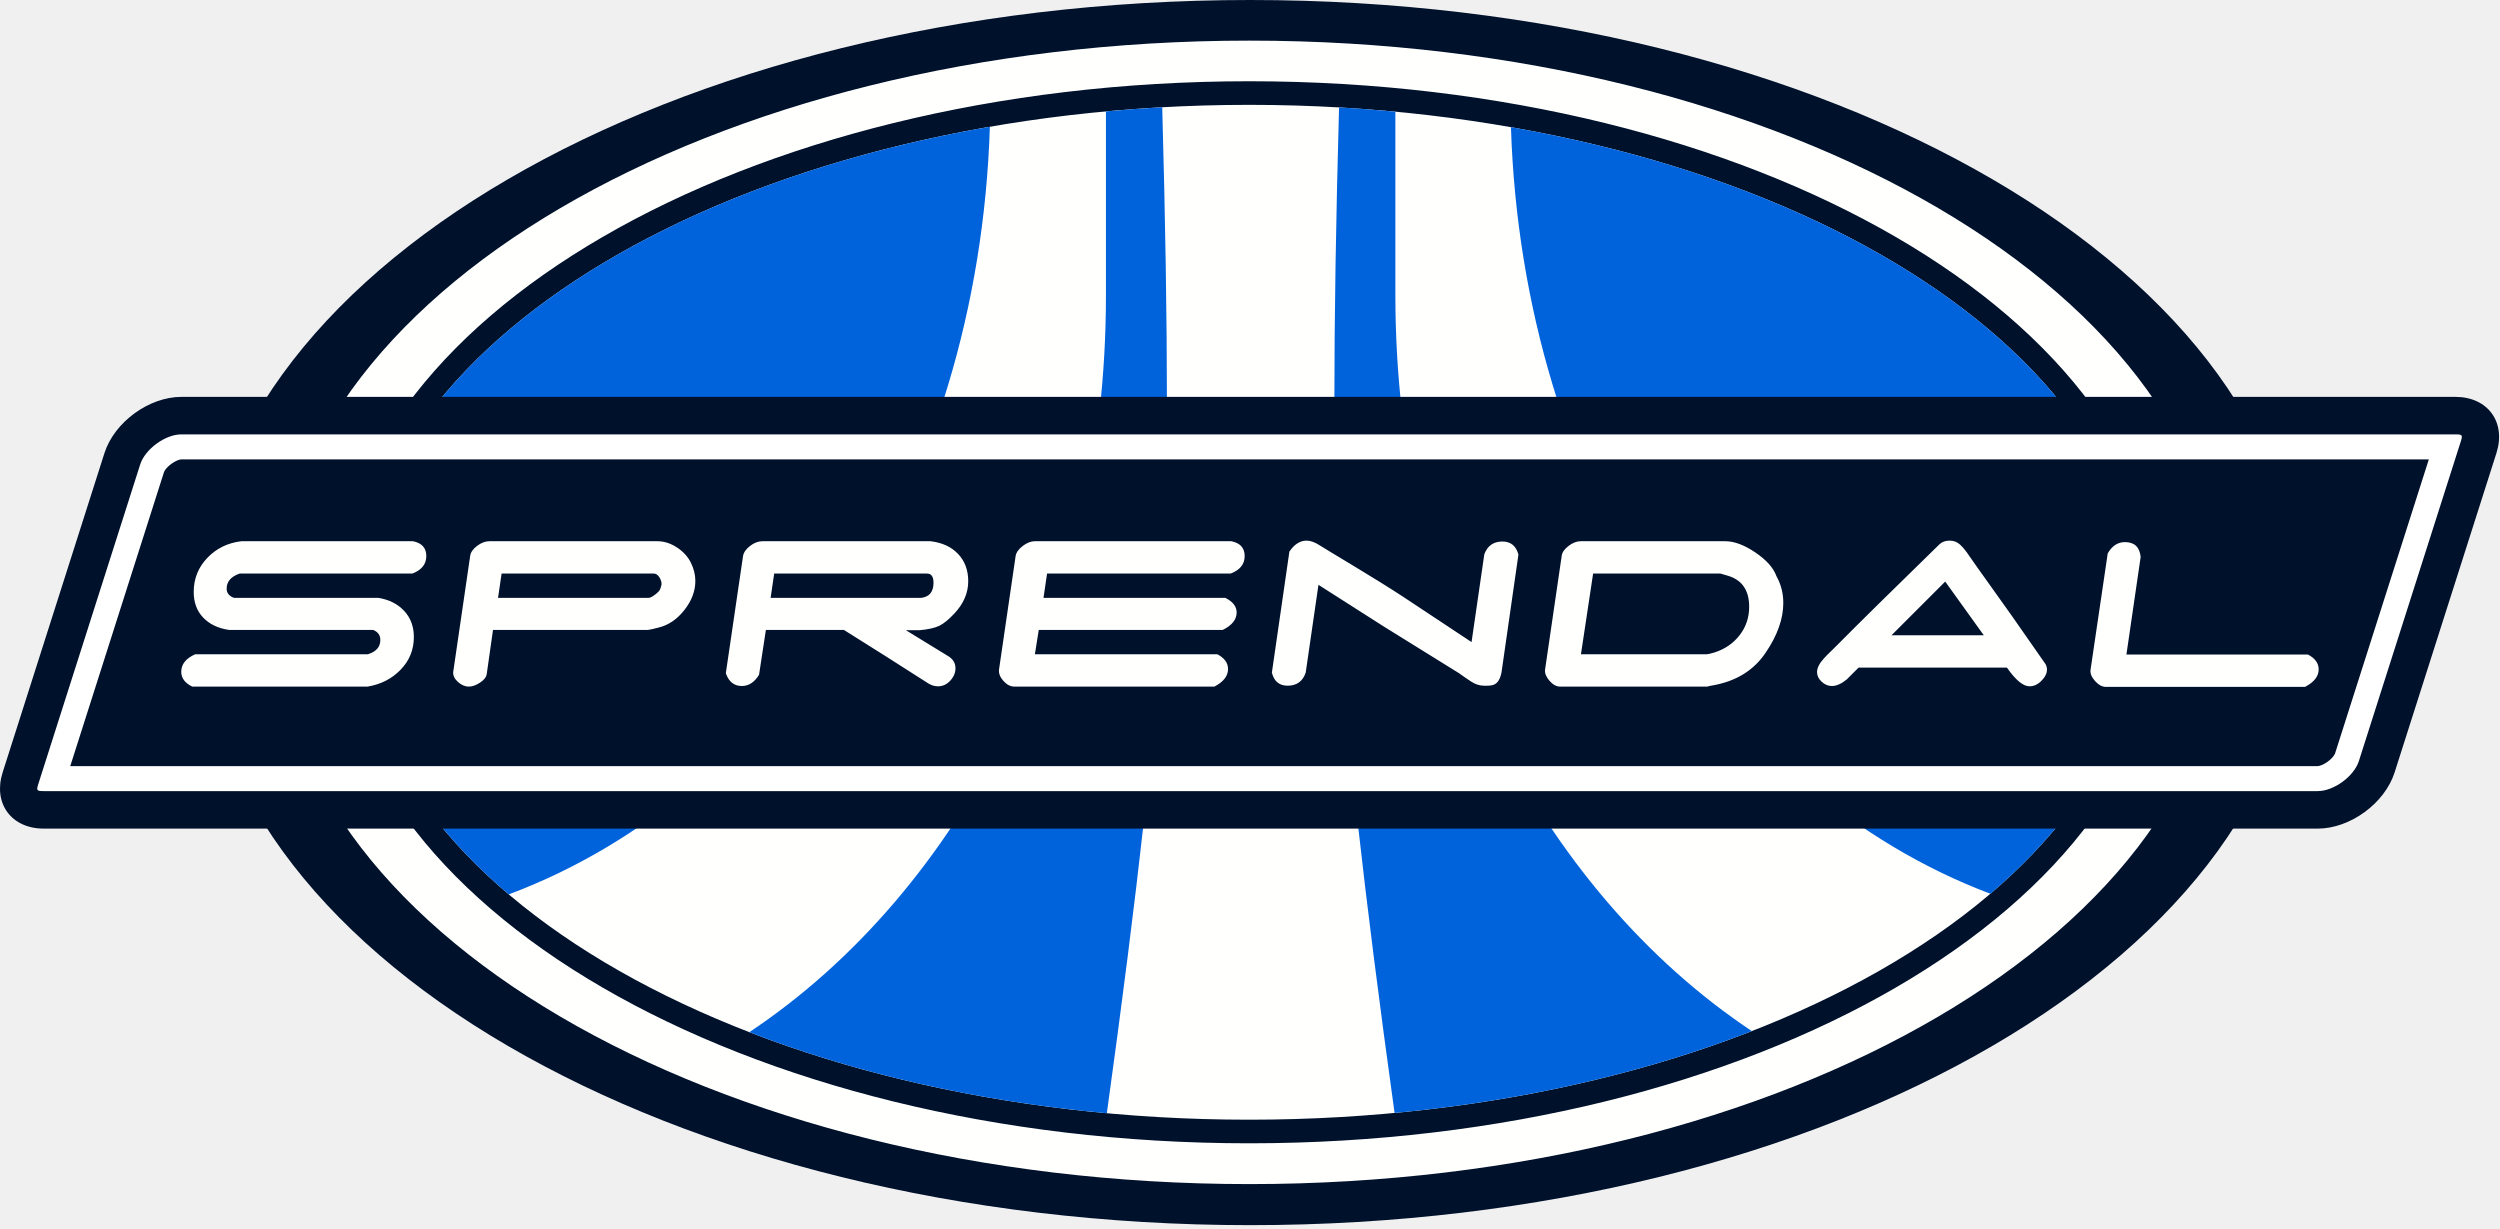
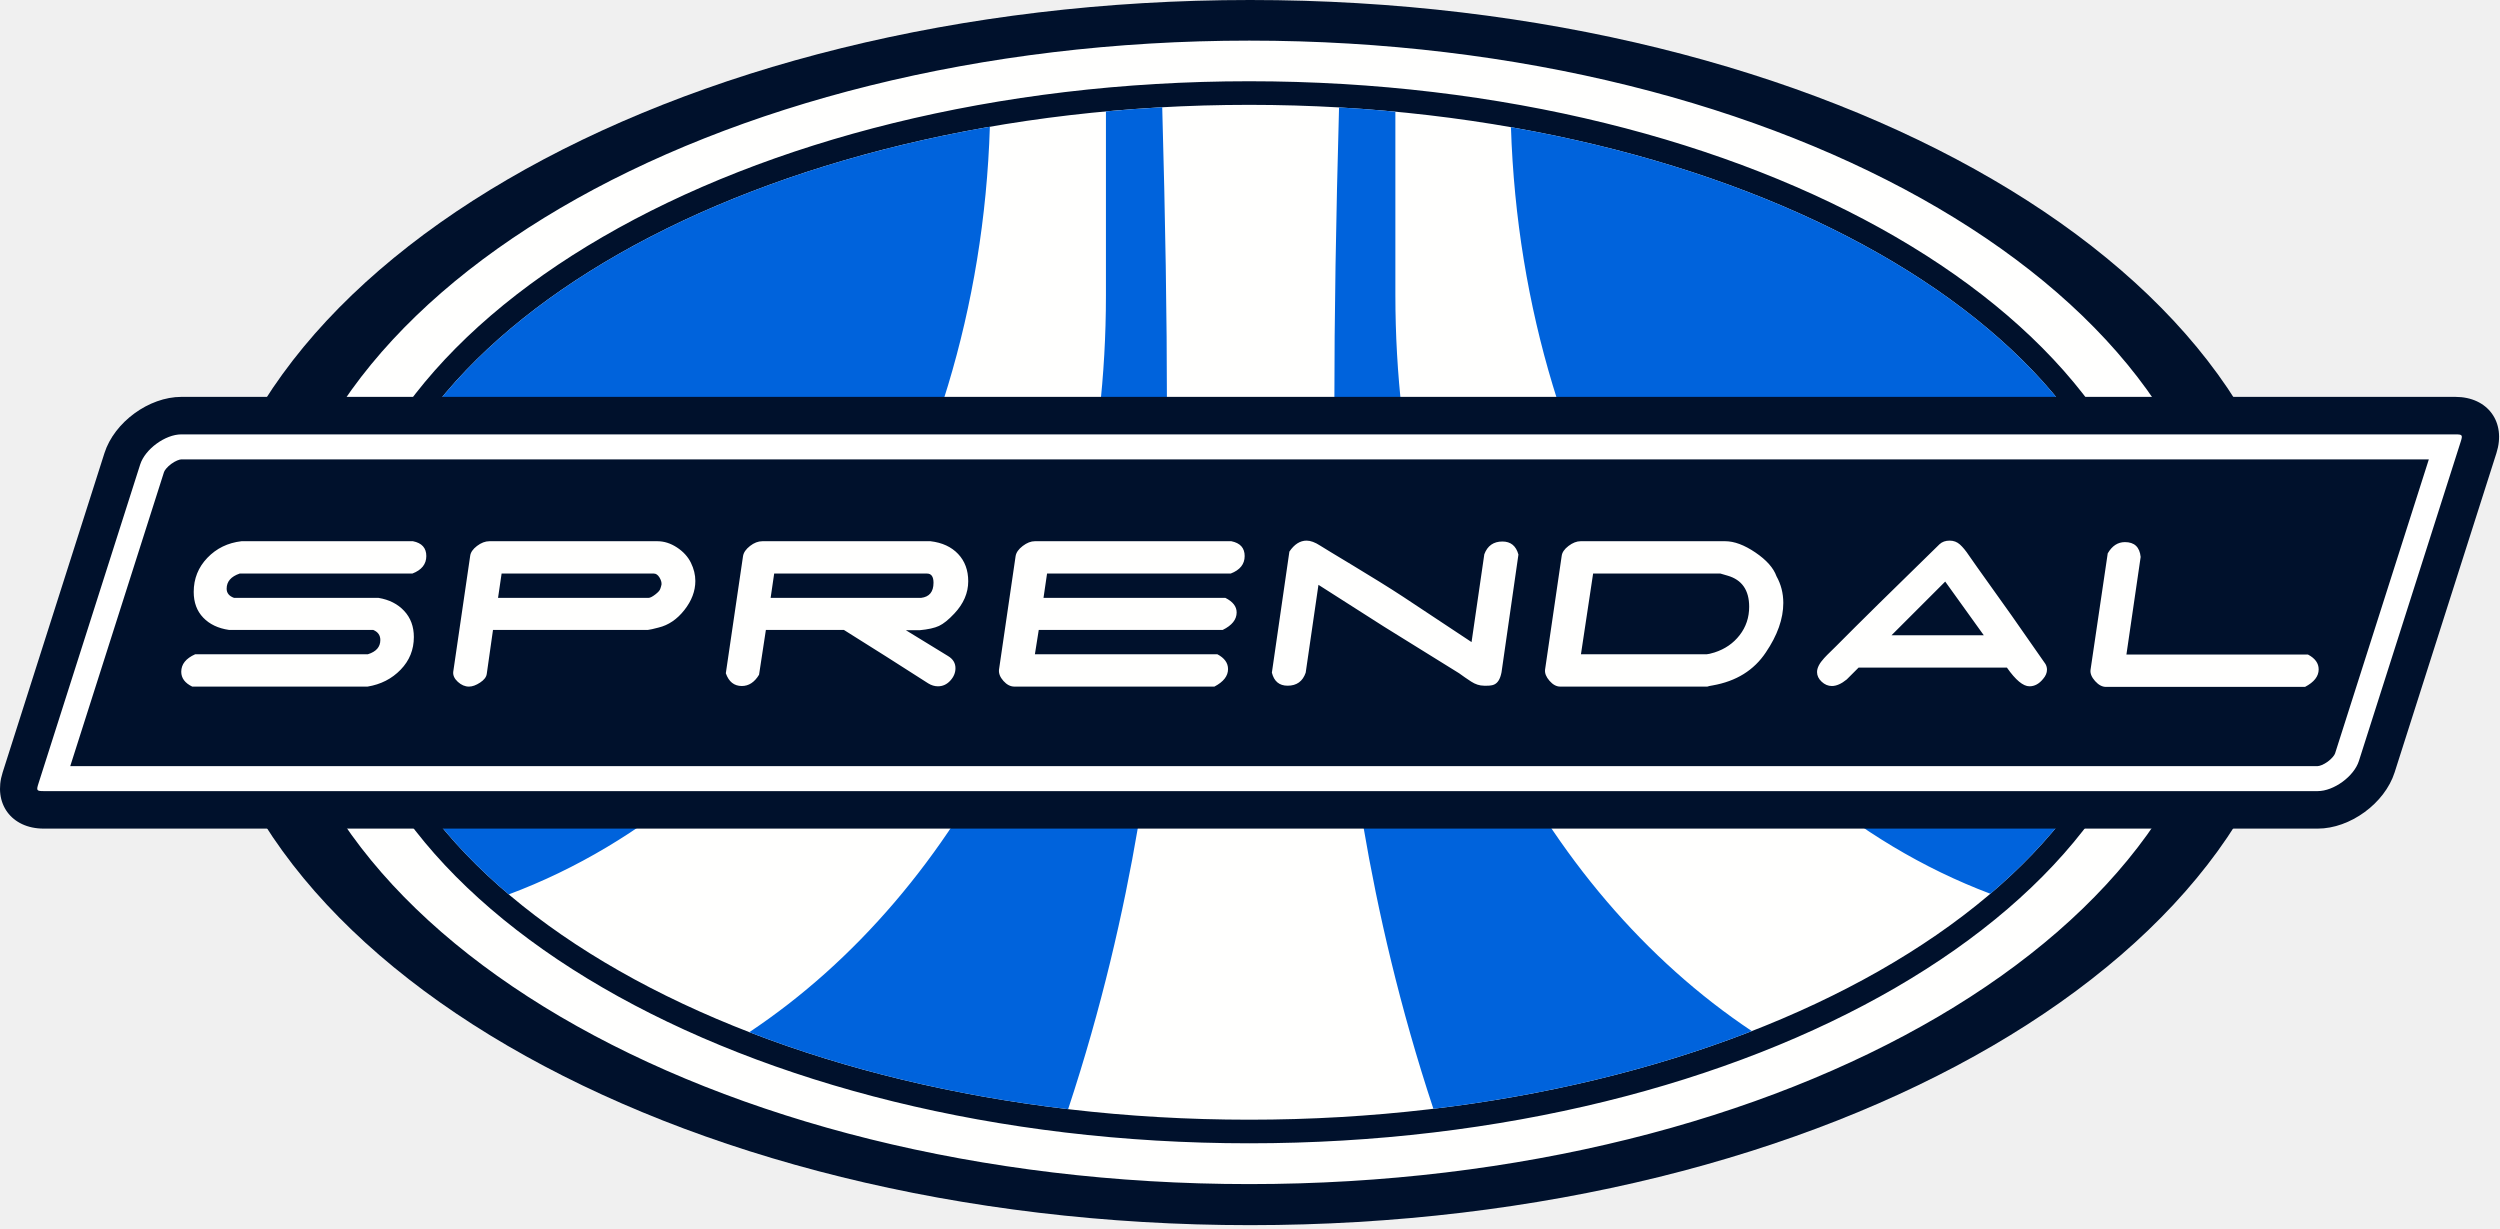
<svg xmlns="http://www.w3.org/2000/svg" height="393" viewBox="0 0 800 393" width="800">
  <g fill="none" fill-rule="evenodd">
    <path d="m736.087 196.026c0 108.256-150.452 196.024-336.044 196.024-185.589 0-336.043-87.768-336.043-196.024 0-108.258 150.453-196.026 336.043-196.026 185.592 0 336.044 87.768 336.044 196.026" fill="#00112c" />
    <path d="m711.544 195.956c0 101.043-139.585 182.954-311.773 182.954-172.186 0-311.771-81.911-311.771-182.954 0-101.041 139.585-182.956 311.771-182.956 172.188 0 311.773 81.915 311.773 182.956zm-311.806-169.956c-161.415 0-292.737 76.231-292.737 169.928 0 93.696 131.322 169.928 292.737 169.928 161.42 0 292.739-76.232 292.739-169.928 0-93.698-131.319-169.928-292.739-169.928zm285.188 169.928c0 89.533-127.936 162.376-285.188 162.376-157.253 0-285.186-72.843-285.186-162.376 0-89.534 127.933-162.377 285.186-162.377 157.252 0 285.188 72.843 285.188 162.377z" fill="#fffffe" />
-     <path d="m636.917 286.004c-86.297-32.542-149.746-129.476-153.412-245.307 116.504 20.422 201.421 82.287 201.421 155.231 0 33.296-17.694 64.284-48.008 90.075zm-397.133 44.294c67.954-45.249 114.115-133.808 114.115-235.611v-59.04c5.946-.549 11.952-.993 18.014-1.329 2.006 72.037 2.006 126.098 0 162.182-1.978 35.567-7.886 88.812-17.726 159.734-41.861-3.842-80.702-12.89-114.402-25.937zm206.479 25.846c-9.859-71.036-15.778-124.356-17.758-159.962-2.003-36.023-2.006-89.96-.01-161.812 6.066.347 12.076.803 18.024 1.365v58.634c0 101.78 46.14 190.321 114.068 235.58-33.646 13.132-72.464 22.268-114.324 26.195zm-283.465-69.937c-30.46-25.832-48.247-56.895-48.247-90.279 0-73.108 85.297-135.087 202.206-155.369-3.628 116.134-67.352 213.294-153.959 245.647z" fill="#0063dc" />
+     <path d="m636.917 286.004c-86.297-32.542-149.746-129.476-153.412-245.307 116.504 20.422 201.421 82.287 201.421 155.231 0 33.296-17.694 64.284-48.008 90.075zm-283.018-250.357c5.946-.549 11.952-.993 18.014-1.329 2.006 72.037 2.006 126.098 0 162.182-1.965 35.348-8.691 93.677-30.112 158.436-37.143-4.381-71.665-12.888-102.017-24.639 67.954-45.249 114.115-133.808 114.115-235.611zm206.688 294.302c-30.294 11.824-64.78 20.408-101.905 24.867-21.473-64.839-28.21-123.25-30.177-158.634-2.003-36.023-2.006-89.96-.01-161.812 6.066.347 12.076.803 18.024 1.365v58.634c0 101.78 46.14 190.321 114.068 235.58zm-397.789-43.742c-30.46-25.832-48.247-56.895-48.247-90.279 0-73.108 85.297-135.087 202.206-155.369-3.628 116.134-67.352 213.294-153.959 245.647z" fill="#0063dc" />
    <path d="m766.277 247.171c-3.153 9.887-14.227 17.985-24.611 17.985h-727.675c-10.383 0-16.296-8.098-13.144-17.985l32.579-102.185c3.157-9.889 14.232-17.986 24.615-17.986h727.675c10.383 0 16.296 8.098 13.144 17.986z" fill="#00112c" />
    <g fill-rule="nonzero">
      <path d="m777.226 147h-719.184c-.591 0-1.898.469-3.216 1.432-1.319.964-2.166 2.071-2.344 2.629l-29.999 94.094h719.184c.591 0 1.898-.469 3.215-1.432 1.317-.963 2.162-2.067 2.341-2.629zm10.201-5.659-32.583 102.184c-1.567 4.913-8.02 9.63-13.178 9.63h-727.675c-2.256 0-2.396-.191-1.711-2.339l32.579-102.185c1.569-4.913 8.024-9.631 13.182-9.631h727.675c2.256 0 2.396.191 1.711 2.341z" fill="#fff" />
      <path d="m131.959 183.538h-55.256c-2.785.949-4.177 2.563-4.177 4.842 0 1.392.791 2.374 2.374 2.943h46.236c3.418.57 6.155 1.962 8.212 4.177 2.057 2.215 3.086 5 3.086 8.355 0 4.051-1.408 7.532-4.225 10.444s-6.345 4.715-10.586 5.412h-56.11c-2.342-1.139-3.513-2.722-3.513-4.747 0-2.405 1.487-4.272 4.462-5.602h55.256c2.658-.823 3.988-2.342 3.988-4.557 0-1.519-.76-2.595-2.279-3.228h-46.142c-3.481-.506-6.234-1.82-8.26-3.94s-3.038-4.858-3.038-8.212c0-4.241 1.456-7.88 4.367-10.918s6.551-4.81 10.918-5.317h54.876c2.848.57 4.272 2.152 4.272 4.747 0 2.595-1.487 4.462-4.462 5.602zm78.777 17.279c-1.646.443-2.785.696-3.418.76h-49.559l-1.994 14.051c-.127 1.013-.839 1.946-2.136 2.801-1.298.854-2.484 1.282-3.56 1.282-1.266 0-2.453-.506-3.56-1.519s-1.598-2.089-1.472-3.228l5.412-37.027c.127-1.139.854-2.215 2.184-3.228s2.658-1.519 3.988-1.519h53.737c2.152 0 4.241.665 6.266 1.994 2.025 1.329 3.513 2.959 4.462 4.889.949 1.93 1.424 3.877 1.424 5.839 0 3.228-1.171 6.329-3.513 9.304-2.342 2.975-5.095 4.842-8.26 5.602zm.285-16.045c-.506-.823-1.108-1.234-1.804-1.234h-48.705l-1.139 7.785h48.135c.506 0 1.234-.364 2.184-1.092.949-.728 1.487-1.345 1.614-1.851.127-.316.253-.76.38-1.329.063-.696-.158-1.456-.665-2.279zm94.347 11.583c-1.836 1.962-3.465 3.275-4.889 3.94-1.424.665-3.497 1.123-6.219 1.377h-4.367c3.355 2.089 7.848 4.842 13.482 8.26 1.582.949 2.374 2.247 2.374 3.893 0 1.456-.554 2.785-1.661 3.988-1.108 1.203-2.421 1.804-3.94 1.804-1.076 0-2.12-.316-3.133-.949-8.861-5.697-17.849-11.393-26.963-17.089h-24.97l-2.184 14.336c-1.456 2.405-3.291 3.608-5.507 3.608-2.468 0-4.177-1.361-5.127-4.082l5.507-37.502c.19-1.139.934-2.215 2.231-3.228 1.298-1.013 2.611-1.519 3.94-1.519h53.832c3.734.443 6.678 1.804 8.83 4.082 2.152 2.279 3.228 5.19 3.228 8.735 0 3.734-1.487 7.184-4.462 10.349zm-8.735-12.817h-48.895l-1.139 7.785h48.135c2.658-.316 3.988-1.93 3.988-4.842 0-1.962-.696-2.943-2.089-2.943zm97.195 0h-58.769l-1.139 7.785h58.199c2.405 1.203 3.608 2.753 3.608 4.652 0 2.279-1.487 4.146-4.462 5.602h-58.864l-1.234 7.785h58.389c2.279 1.203 3.418 2.785 3.418 4.747 0 2.215-1.456 4.082-4.367 5.602h-63.99c-1.266 0-2.437-.601-3.513-1.804s-1.551-2.405-1.424-3.608l5.317-36.363c.19-1.139.949-2.215 2.279-3.228s2.627-1.519 3.893-1.519h62.851c2.848.57 4.272 2.152 4.272 4.747 0 2.595-1.487 4.462-4.462 5.602zm86.657 31.615c-.899 4.557-3.196 4.272-5.602 4.272-1.392 0-2.769-.443-4.13-1.329s-2.643-1.772-3.845-2.658c-4.747-2.912-12.754-7.88-24.02-14.906l-20.982-13.387-4.082 28.103c-.949 2.785-2.88 4.177-5.791 4.177-2.658 0-4.336-1.392-5.032-4.177l5.602-38.736c1.582-2.342 3.418-3.513 5.507-3.513 1.266 0 2.722.538 4.367 1.614 1.266.886 17.754 10.57 26.489 16.33 7.279 4.81 14.589 9.652 21.931 14.526l4.082-28.103c1.013-2.722 2.943-4.082 5.791-4.082 2.658 0 4.367 1.392 5.127 4.177zm65.865 4.557h-47.091c-1.203 0-2.342-.617-3.418-1.851s-1.551-2.421-1.424-3.56l5.317-36.363c.127-1.139.854-2.215 2.184-3.228s2.627-1.519 3.893-1.519h46.236c2.912 0 6.14 1.203 9.684 3.608 3.544 2.405 5.791 4.937 6.741 7.595 1.456 2.595 2.184 5.443 2.184 8.545 0 5.064-1.867 10.349-5.602 15.855-3.798 5.697-9.462 9.209-16.995 10.538-.506.063-.854.127-1.044.19zm6.456-35.508-2.279-.665h-40.73l-3.893 25.824h40.255c.38 0 1.203-.19 2.468-.57 3.355-1.076 6.045-2.927 8.07-5.554 2.025-2.627 3.038-5.649 3.038-9.067 0-5.317-2.31-8.64-6.931-9.969zm100.993 33.04c-1.266 1.582-2.722 2.374-4.367 2.374-2.025 0-4.431-1.994-7.216-5.981h-47.471l-3.798 3.798c-1.709 1.392-3.291 2.089-4.747 2.089-1.203 0-2.294-.459-3.275-1.377-.981-.918-1.472-1.946-1.472-3.086 0-1.329.76-2.817 2.279-4.462 0-.063 1.266-1.329 3.798-3.798 7.279-7.342 18.324-18.229 33.135-32.66.823-.76 1.899-1.139 3.228-1.139 1.266 0 2.358.411 3.275 1.234s1.883 1.994 2.896 3.513l2.658 3.798c7.342 10.19 14.621 20.507 21.837 30.951.316.57.475 1.171.475 1.804 0 1.013-.411 1.994-1.234 2.943zm-31.331-31.141-17.184 17.184h29.527zm115.139 33.704h-63.706c-1.203 0-2.358-.617-3.465-1.851s-1.598-2.421-1.472-3.56l5.507-37.312c1.392-2.405 3.228-3.608 5.507-3.608 3.038 0 4.715 1.582 5.032 4.747l-4.557 31.236h58.104c2.279 1.203 3.418 2.785 3.418 4.747 0 2.215-1.456 4.082-4.367 5.602z" fill="#fffffe" />
    </g>
  </g>
</svg>
